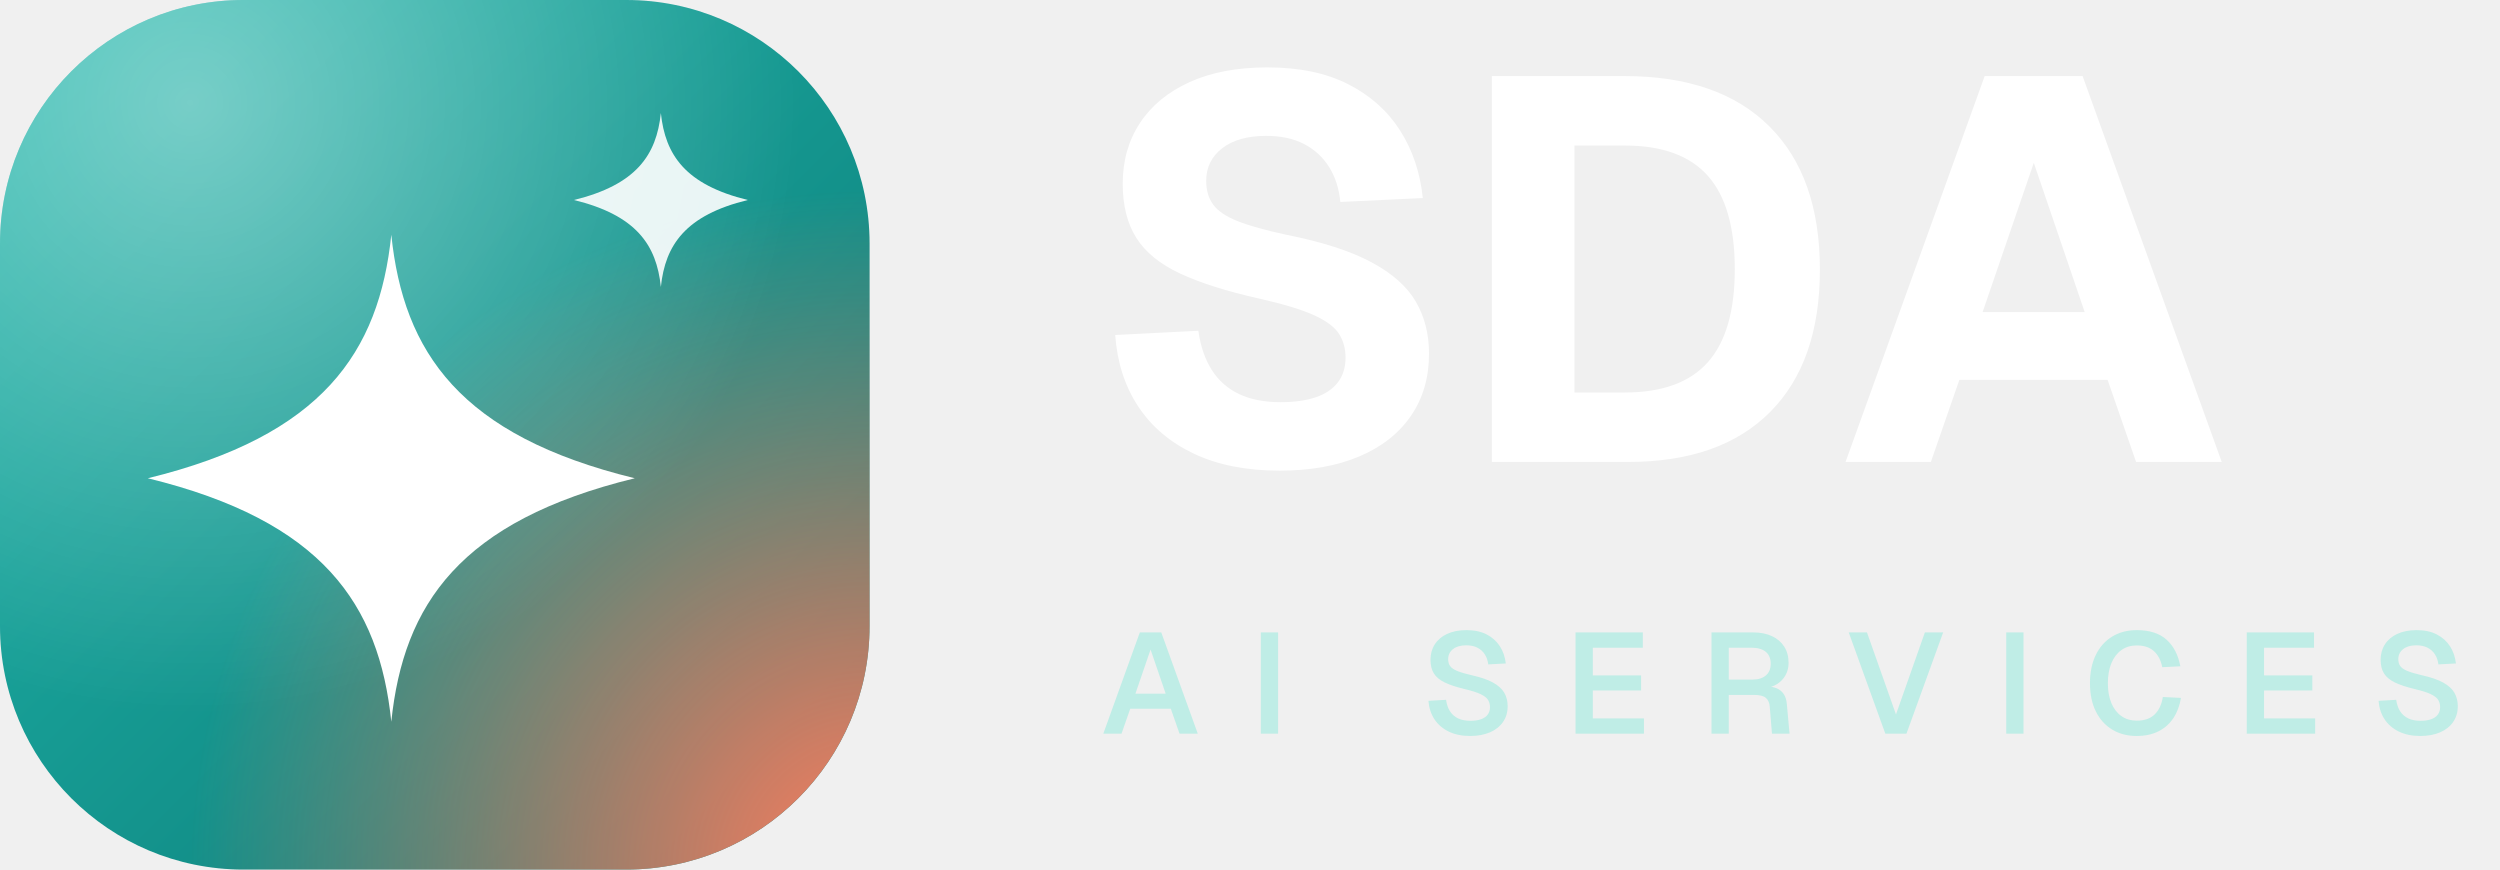
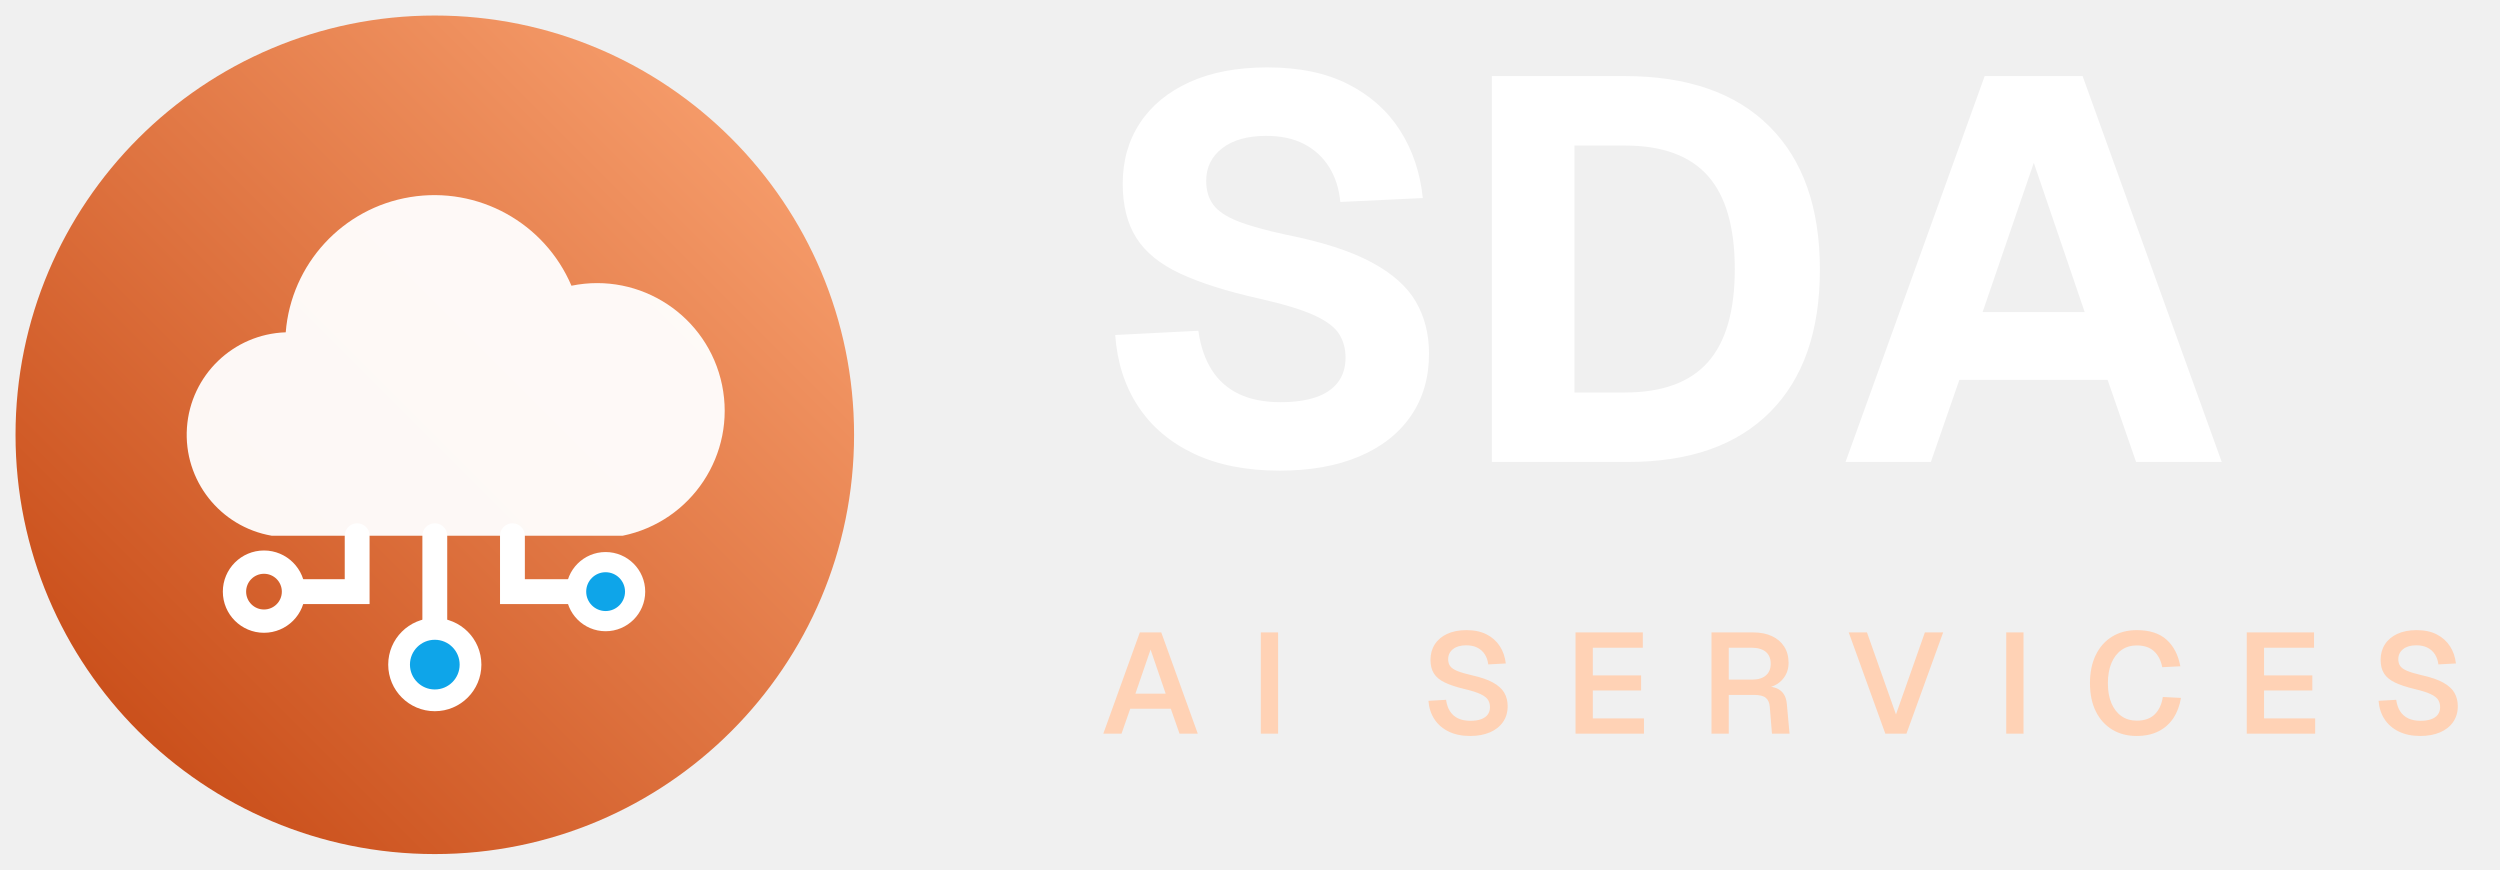
<svg xmlns="http://www.w3.org/2000/svg" viewBox="0 0 184 64" width="184" height="64" role="img" aria-label="SDA AI Services">
  <defs>
-     <linearGradient id="g" x1="0" y1="0" x2="1" y2="1">
-       <stop offset="0" stop-color="#1FB8AC" />
-       <stop offset="1" stop-color="#0B7774" />
+     <linearGradient id="g" x1="0" y1="1" x2="1" y2="0">
+       <stop offset="0" stop-color="#C2410C" />
+       <stop offset="1" stop-color="#FDA978" />
    </linearGradient>
-     <radialGradient id="gc" cx="1" cy="1" r=".78">
-       <stop offset="0" stop-color="#FF7D5E" />
-       <stop offset=".4" stop-color="#FF7D5E" stop-opacity=".6" />
-       <stop offset="1" stop-color="#FF7D5E" stop-opacity="0" />
-     </radialGradient>
-     <radialGradient id="gh" cx=".22" cy=".12" r=".7">
-       <stop offset="0" stop-color="#fff" stop-opacity=".4" />
-       <stop offset="1" stop-color="#fff" stop-opacity="0" />
-     </radialGradient>
  </defs>
-   <rect x="0" y="0" width="64" height="64" rx="17.92" fill="url(#g)" />
-   <rect x="0" y="0" width="64" height="64" rx="17.92" fill="url(#gc)" />
-   <rect x="0" y="0" width="64" height="64" rx="17.92" fill="url(#gh)" />
-   <path d="M12 0c.6 5.8 3.4 9.9 12 12-8.6 2.1-11.4 6.2-12 12-.6-5.8-3.4-9.9-12-12 8.6-2.1 11.4-6.2 12-12z" fill="#FFFFFF" transform="translate(10.88 17.28) scale(1.4933)" />
-   <path d="M12 0c.6 5.8 3.4 9.9 12 12-8.6 2.1-11.4 6.2-12 12-.6-5.8-3.4-9.9-12-12 8.6-2.1 11.4-6.2 12-12z" fill="#FFFFFF" fill-opacity=".9" transform="translate(42.24 8.32) scale(0.5333)" />
+   <g transform="translate(0.00 0.00) scale(1.1429)">
+     <circle cx="28" cy="28" r="27" fill="url(#g)" />
+     <path d="M17.5 34.5a6.6 6.6 0 0 1 .9-13.1 9.6 9.6 0 0 1 18.4-3 7.6 7.6 0 0 1 3.3 16.1z" fill="#fff" fill-opacity=".95" />
+     <g fill="none" stroke="#fff" stroke-width="1.6" stroke-linecap="round">
+       <path d="M23 34.5v3.6h-4" />
+       <path d="M28 34.5v6.4" />
+       <path d="M33 34.5v3.6h4" />
+     </g>
+     <circle cx="17" cy="38.1" r="1.9" fill="none" stroke="#fff" stroke-width="1.5" />
+     <circle cx="28" cy="42.8" r="2.3" fill="#0EA5E9" stroke="#fff" stroke-width="1.4" />
+     <circle cx="39" cy="38.1" r="1.9" fill="#0EA5E9" stroke="#fff" stroke-width="1.3" />
+   </g>
  <path d="M14.184 0.64Q10.52 0.64 7.888 -0.6Q5.256 -1.84 3.776 -4.08Q2.296 -6.32 2.08 -9.344L8.2 -9.656Q8.432 -7.968 9.176 -6.788Q9.92 -5.608 11.18 -5.004Q12.44 -4.4 14.264 -4.4Q15.784 -4.4 16.848 -4.764Q17.912 -5.128 18.472 -5.864Q19.032 -6.6 19.032 -7.68Q19.032 -8.664 18.556 -9.42Q18.08 -10.176 16.724 -10.796Q15.368 -11.416 12.712 -12.016Q9.072 -12.832 6.856 -13.868Q4.64 -14.904 3.636 -16.488Q2.632 -18.072 2.632 -20.48Q2.632 -23.024 3.904 -24.952Q5.176 -26.88 7.56 -27.96Q9.944 -29.04 13.272 -29.04Q16.8 -29.04 19.232 -27.8Q21.664 -26.56 23.044 -24.4Q24.424 -22.24 24.72 -19.424L18.648 -19.136Q18.504 -20.616 17.824 -21.704Q17.144 -22.792 15.988 -23.396Q14.832 -24 13.192 -24Q11.128 -24 9.952 -23.088Q8.776 -22.176 8.776 -20.688Q8.776 -19.632 9.3 -18.928Q9.824 -18.224 11.1 -17.72Q12.376 -17.216 14.68 -16.72Q18.624 -15.936 20.928 -14.704Q23.232 -13.472 24.204 -11.8Q25.176 -10.128 25.176 -7.968Q25.176 -5.32 23.836 -3.38Q22.496 -1.44 20.028 -0.4Q17.56 0.64 14.184 0.64Z M29.8 0.0V-28.4H39.584Q46.504 -28.4 50.224 -24.7Q53.944 -21.0 53.944 -14.16Q53.944 -7.36 50.284 -3.68Q46.624 0.0 39.824 0.0ZM35.88 -5.112H39.584Q43.72 -5.112 45.7 -7.344Q47.68 -9.576 47.68 -14.184Q47.68 -18.824 45.7 -21.056Q43.72 -23.288 39.584 -23.288H35.88Z M55.832 0.0 66.072 -28.4H73.28L83.52 0.0H77.216L75.12 -6.04H64.208L62.112 0.0ZM65.92 -11.032H73.432L69.688 -22.016Z" fill="#FFFFFF" transform="translate(80 34)" />
-   <path d="M0.203 0.0 2.891 -7.455H4.469L7.157 0.0H5.814L5.172 -1.835H2.184L1.543 0.0ZM2.566 -2.946H4.794L3.682 -6.194Z M11.796 0.0V-7.455H13.068V0.0Z  M27.205 0.168Q26.29 0.168 25.623 -0.158Q24.955 -0.483 24.574 -1.064Q24.193 -1.644 24.133 -2.42L25.431 -2.494Q25.498 -1.998 25.72 -1.651Q25.941 -1.305 26.316 -1.127Q26.691 -0.949 27.226 -0.949Q27.683 -0.949 28.004 -1.064Q28.324 -1.179 28.493 -1.404Q28.662 -1.63 28.662 -1.957Q28.662 -2.257 28.52 -2.487Q28.377 -2.718 27.974 -2.91Q27.571 -3.103 26.783 -3.289Q25.872 -3.507 25.324 -3.774Q24.776 -4.042 24.53 -4.44Q24.284 -4.838 24.284 -5.435Q24.284 -6.085 24.602 -6.578Q24.919 -7.071 25.513 -7.347Q26.106 -7.623 26.93 -7.623Q27.806 -7.623 28.421 -7.305Q29.036 -6.987 29.391 -6.434Q29.746 -5.882 29.826 -5.169L28.535 -5.1Q28.486 -5.518 28.285 -5.834Q28.085 -6.15 27.741 -6.328Q27.398 -6.506 26.909 -6.506Q26.297 -6.506 25.941 -6.224Q25.585 -5.942 25.585 -5.484Q25.585 -5.174 25.734 -4.97Q25.884 -4.766 26.258 -4.615Q26.633 -4.463 27.323 -4.301Q28.311 -4.083 28.891 -3.761Q29.471 -3.439 29.717 -3.009Q29.964 -2.579 29.964 -2.027Q29.964 -1.352 29.619 -0.858Q29.275 -0.363 28.655 -0.098Q28.035 0.168 27.205 0.168Z M34.959 0.0V-7.455H39.911V-6.328H36.231V-4.293H39.785V-3.183H36.231V-1.127H39.995V0.0Z M44.965 0.0V-7.455H48.025Q48.829 -7.455 49.415 -7.182Q50 -6.909 50.32 -6.405Q50.64 -5.901 50.64 -5.214Q50.64 -4.704 50.415 -4.306Q50.191 -3.909 49.82 -3.668Q49.449 -3.427 49.006 -3.383L48.957 -3.481Q49.673 -3.481 50.065 -3.16Q50.457 -2.84 50.513 -2.164L50.71 0.0H49.417L49.255 -1.986Q49.219 -2.431 48.959 -2.643Q48.699 -2.855 48.095 -2.855H46.238V0.0ZM46.238 -3.982H47.982Q48.611 -3.982 48.968 -4.287Q49.325 -4.591 49.325 -5.151Q49.325 -5.722 48.961 -6.025Q48.597 -6.328 47.904 -6.328H46.238Z M57.761 0.0 55.066 -7.455H56.409L58.544 -1.417L60.672 -7.455H62.016L59.314 0.0Z M66.658 0.0V-7.455H67.931V0.0Z M76.252 0.168Q75.241 0.168 74.466 -0.298Q73.692 -0.763 73.257 -1.633Q72.822 -2.503 72.822 -3.717Q72.822 -4.914 73.248 -5.791Q73.675 -6.668 74.451 -7.145Q75.227 -7.623 76.265 -7.623Q77.677 -7.623 78.458 -6.92Q79.238 -6.218 79.473 -4.961L78.141 -4.895Q78 -5.642 77.536 -6.069Q77.072 -6.496 76.265 -6.496Q75.615 -6.496 75.138 -6.157Q74.661 -5.818 74.4 -5.195Q74.14 -4.571 74.14 -3.717Q74.14 -2.856 74.404 -2.238Q74.668 -1.62 75.145 -1.289Q75.622 -0.959 76.259 -0.959Q77.117 -0.959 77.589 -1.425Q78.061 -1.89 78.184 -2.701L79.519 -2.635Q79.376 -1.773 78.96 -1.145Q78.544 -0.518 77.864 -0.175Q77.185 0.168 76.252 0.168Z M84.361 0.0V-7.455H89.313V-6.328H85.634V-4.293H89.187V-3.183H85.634V-1.127H89.397V0.0Z M97.135 0.168Q96.22 0.168 95.553 -0.158Q94.885 -0.483 94.504 -1.064Q94.123 -1.644 94.063 -2.42L95.361 -2.494Q95.428 -1.998 95.65 -1.651Q95.871 -1.305 96.246 -1.127Q96.621 -0.949 97.156 -0.949Q97.613 -0.949 97.934 -1.064Q98.254 -1.179 98.423 -1.404Q98.592 -1.63 98.592 -1.957Q98.592 -2.257 98.45 -2.487Q98.307 -2.718 97.904 -2.91Q97.501 -3.103 96.713 -3.289Q95.802 -3.507 95.254 -3.774Q94.706 -4.042 94.46 -4.44Q94.214 -4.838 94.214 -5.435Q94.214 -6.085 94.532 -6.578Q94.849 -7.071 95.443 -7.347Q96.036 -7.623 96.86 -7.623Q97.736 -7.623 98.351 -7.305Q98.966 -6.987 99.321 -6.434Q99.676 -5.882 99.756 -5.169L98.465 -5.1Q98.416 -5.518 98.215 -5.834Q98.015 -6.15 97.671 -6.328Q97.328 -6.506 96.839 -6.506Q96.227 -6.506 95.871 -6.224Q95.515 -5.942 95.515 -5.484Q95.515 -5.174 95.664 -4.97Q95.814 -4.766 96.188 -4.615Q96.563 -4.463 97.253 -4.301Q98.241 -4.083 98.821 -3.761Q99.401 -3.439 99.647 -3.009Q99.894 -2.579 99.894 -2.027Q99.894 -1.352 99.549 -0.858Q99.205 -0.363 98.585 -0.098Q97.965 0.168 97.135 0.168Z" fill="#BFEDE6" transform="translate(81 54)" />
+   <path d="M0.203 0.0 2.891 -7.455H4.469L7.157 0.0H5.814L5.172 -1.835H2.184L1.543 0.0ZM2.566 -2.946H4.794L3.682 -6.194Z M11.796 0.0V-7.455H13.068V0.0Z  M27.205 0.168Q26.29 0.168 25.623 -0.158Q24.955 -0.483 24.574 -1.064Q24.193 -1.644 24.133 -2.42L25.431 -2.494Q25.498 -1.998 25.72 -1.651Q25.941 -1.305 26.316 -1.127Q26.691 -0.949 27.226 -0.949Q27.683 -0.949 28.004 -1.064Q28.324 -1.179 28.493 -1.404Q28.662 -1.63 28.662 -1.957Q28.662 -2.257 28.52 -2.487Q28.377 -2.718 27.974 -2.91Q27.571 -3.103 26.783 -3.289Q25.872 -3.507 25.324 -3.774Q24.776 -4.042 24.53 -4.44Q24.284 -4.838 24.284 -5.435Q24.284 -6.085 24.602 -6.578Q24.919 -7.071 25.513 -7.347Q26.106 -7.623 26.93 -7.623Q27.806 -7.623 28.421 -7.305Q29.036 -6.987 29.391 -6.434Q29.746 -5.882 29.826 -5.169L28.535 -5.1Q28.486 -5.518 28.285 -5.834Q28.085 -6.15 27.741 -6.328Q27.398 -6.506 26.909 -6.506Q26.297 -6.506 25.941 -6.224Q25.585 -5.942 25.585 -5.484Q25.585 -5.174 25.734 -4.97Q25.884 -4.766 26.258 -4.615Q26.633 -4.463 27.323 -4.301Q28.311 -4.083 28.891 -3.761Q29.471 -3.439 29.717 -3.009Q29.964 -2.579 29.964 -2.027Q29.964 -1.352 29.619 -0.858Q29.275 -0.363 28.655 -0.098Q28.035 0.168 27.205 0.168Z M34.959 0.0V-7.455H39.911V-6.328H36.231V-4.293H39.785V-3.183H36.231V-1.127H39.995V0.0Z M44.965 0.0V-7.455H48.025Q48.829 -7.455 49.415 -7.182Q50 -6.909 50.32 -6.405Q50.64 -5.901 50.64 -5.214Q50.64 -4.704 50.415 -4.306Q50.191 -3.909 49.82 -3.668Q49.449 -3.427 49.006 -3.383L48.957 -3.481Q49.673 -3.481 50.065 -3.16Q50.457 -2.84 50.513 -2.164L50.71 0.0H49.417L49.255 -1.986Q49.219 -2.431 48.959 -2.643Q48.699 -2.855 48.095 -2.855H46.238V0.0ZM46.238 -3.982H47.982Q48.611 -3.982 48.968 -4.287Q49.325 -4.591 49.325 -5.151Q49.325 -5.722 48.961 -6.025Q48.597 -6.328 47.904 -6.328H46.238Z M57.761 0.0 55.066 -7.455H56.409L58.544 -1.417L60.672 -7.455H62.016L59.314 0.0Z M66.658 0.0V-7.455H67.931V0.0Z M76.252 0.168Q75.241 0.168 74.466 -0.298Q73.692 -0.763 73.257 -1.633Q72.822 -2.503 72.822 -3.717Q72.822 -4.914 73.248 -5.791Q73.675 -6.668 74.451 -7.145Q75.227 -7.623 76.265 -7.623Q77.677 -7.623 78.458 -6.92Q79.238 -6.218 79.473 -4.961L78.141 -4.895Q78 -5.642 77.536 -6.069Q77.072 -6.496 76.265 -6.496Q75.615 -6.496 75.138 -6.157Q74.661 -5.818 74.4 -5.195Q74.14 -4.571 74.14 -3.717Q74.14 -2.856 74.404 -2.238Q74.668 -1.62 75.145 -1.289Q75.622 -0.959 76.259 -0.959Q77.117 -0.959 77.589 -1.425Q78.061 -1.89 78.184 -2.701L79.519 -2.635Q79.376 -1.773 78.96 -1.145Q78.544 -0.518 77.864 -0.175Q77.185 0.168 76.252 0.168Z M84.361 0.0V-7.455H89.313V-6.328H85.634V-4.293H89.187V-3.183H85.634V-1.127H89.397V0.0Z M97.135 0.168Q96.22 0.168 95.553 -0.158Q94.885 -0.483 94.504 -1.064Q94.123 -1.644 94.063 -2.42L95.361 -2.494Q95.428 -1.998 95.65 -1.651Q95.871 -1.305 96.246 -1.127Q96.621 -0.949 97.156 -0.949Q97.613 -0.949 97.934 -1.064Q98.254 -1.179 98.423 -1.404Q98.592 -1.63 98.592 -1.957Q98.592 -2.257 98.45 -2.487Q98.307 -2.718 97.904 -2.91Q97.501 -3.103 96.713 -3.289Q95.802 -3.507 95.254 -3.774Q94.706 -4.042 94.46 -4.44Q94.214 -4.838 94.214 -5.435Q94.214 -6.085 94.532 -6.578Q94.849 -7.071 95.443 -7.347Q96.036 -7.623 96.86 -7.623Q97.736 -7.623 98.351 -7.305Q98.966 -6.987 99.321 -6.434Q99.676 -5.882 99.756 -5.169L98.465 -5.1Q98.416 -5.518 98.215 -5.834Q98.015 -6.15 97.671 -6.328Q97.328 -6.506 96.839 -6.506Q96.227 -6.506 95.871 -6.224Q95.515 -5.942 95.515 -5.484Q95.515 -5.174 95.664 -4.97Q95.814 -4.766 96.188 -4.615Q96.563 -4.463 97.253 -4.301Q98.241 -4.083 98.821 -3.761Q99.401 -3.439 99.647 -3.009Q99.894 -2.579 99.894 -2.027Q99.894 -1.352 99.549 -0.858Q99.205 -0.363 98.585 -0.098Q97.965 0.168 97.135 0.168Z" fill="#FFD2B5" transform="translate(81 54)" />
</svg>
